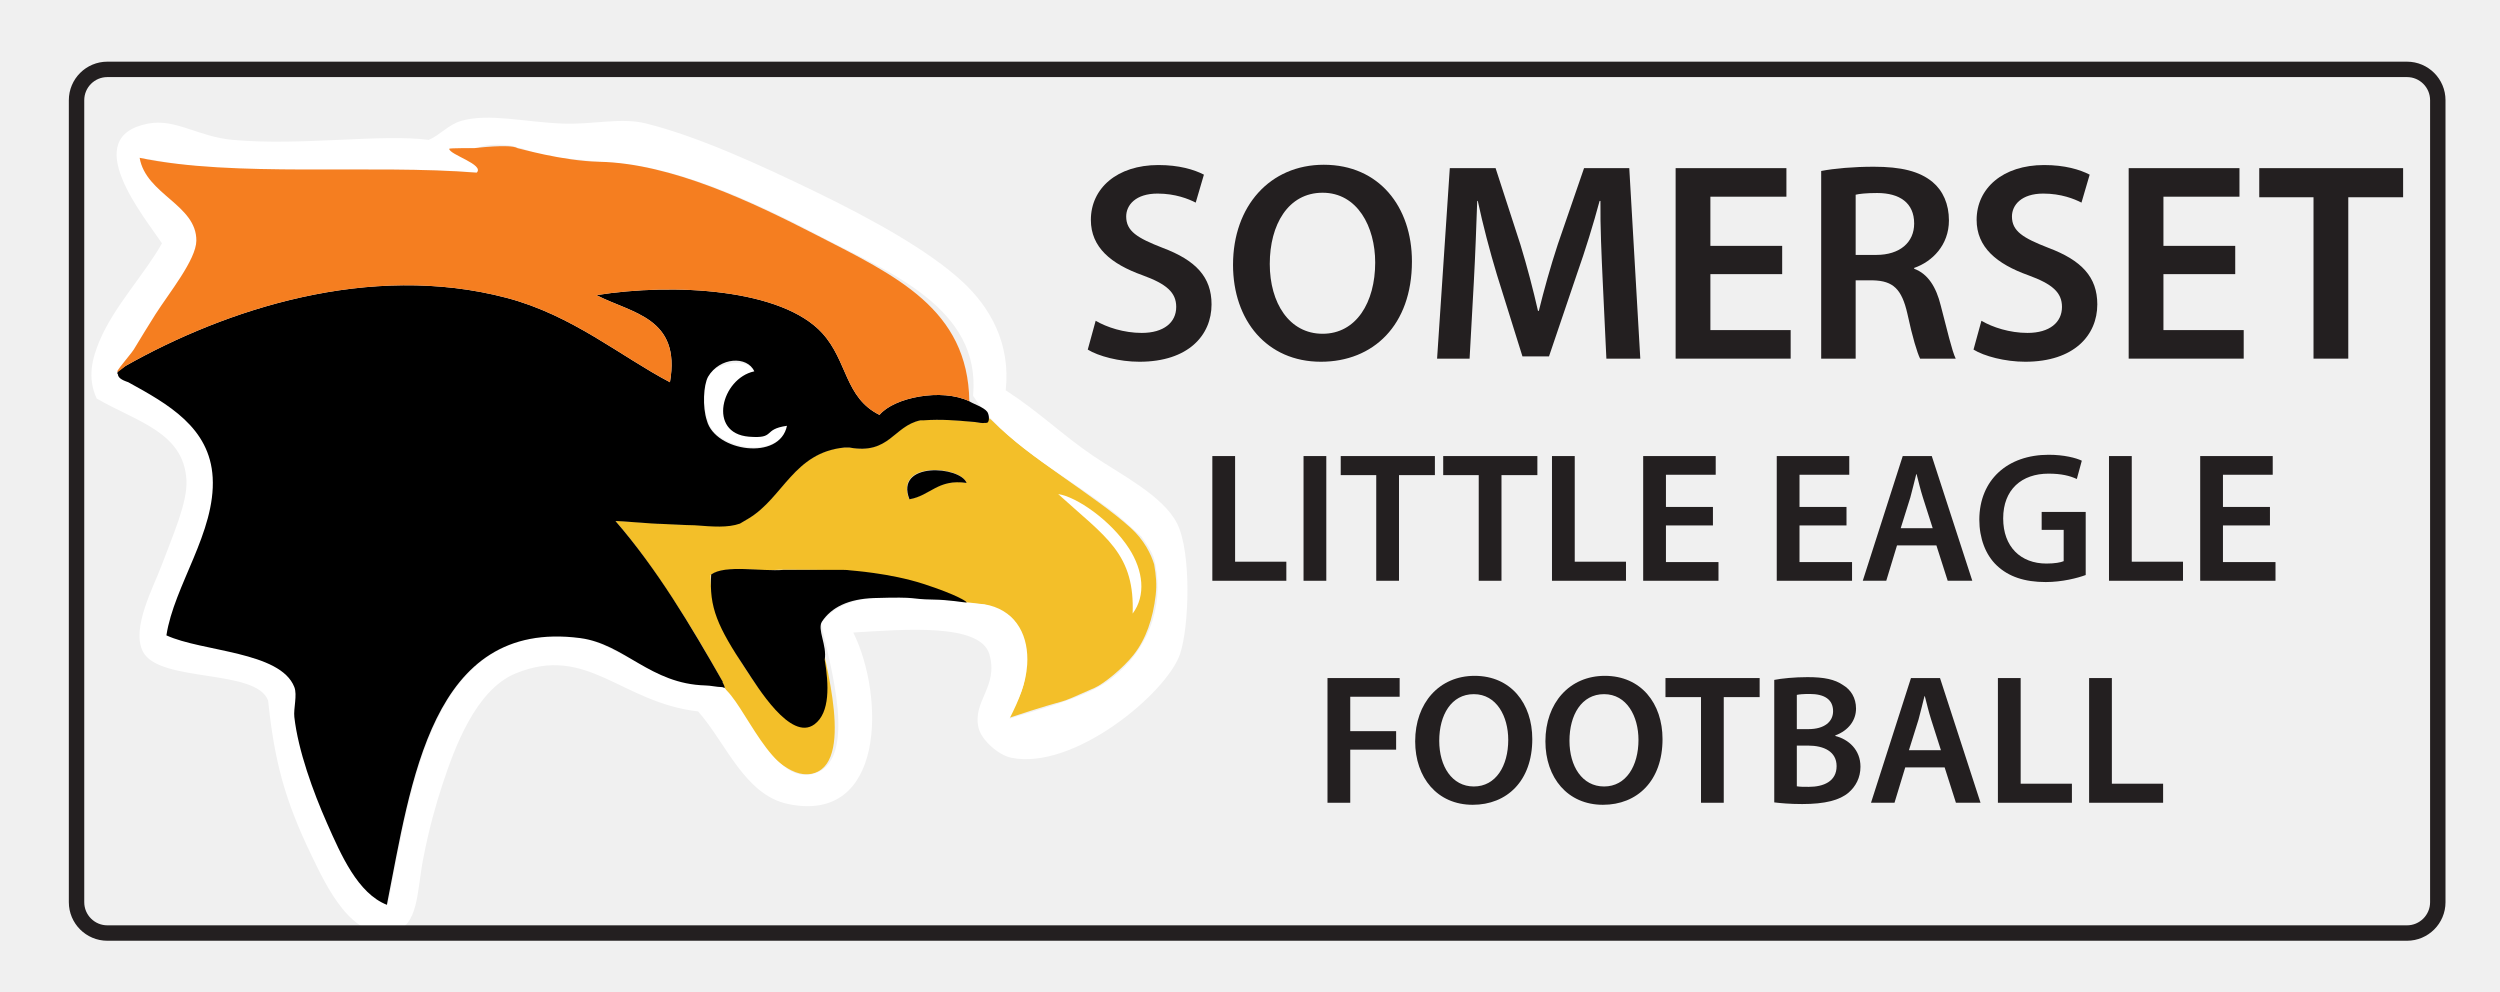
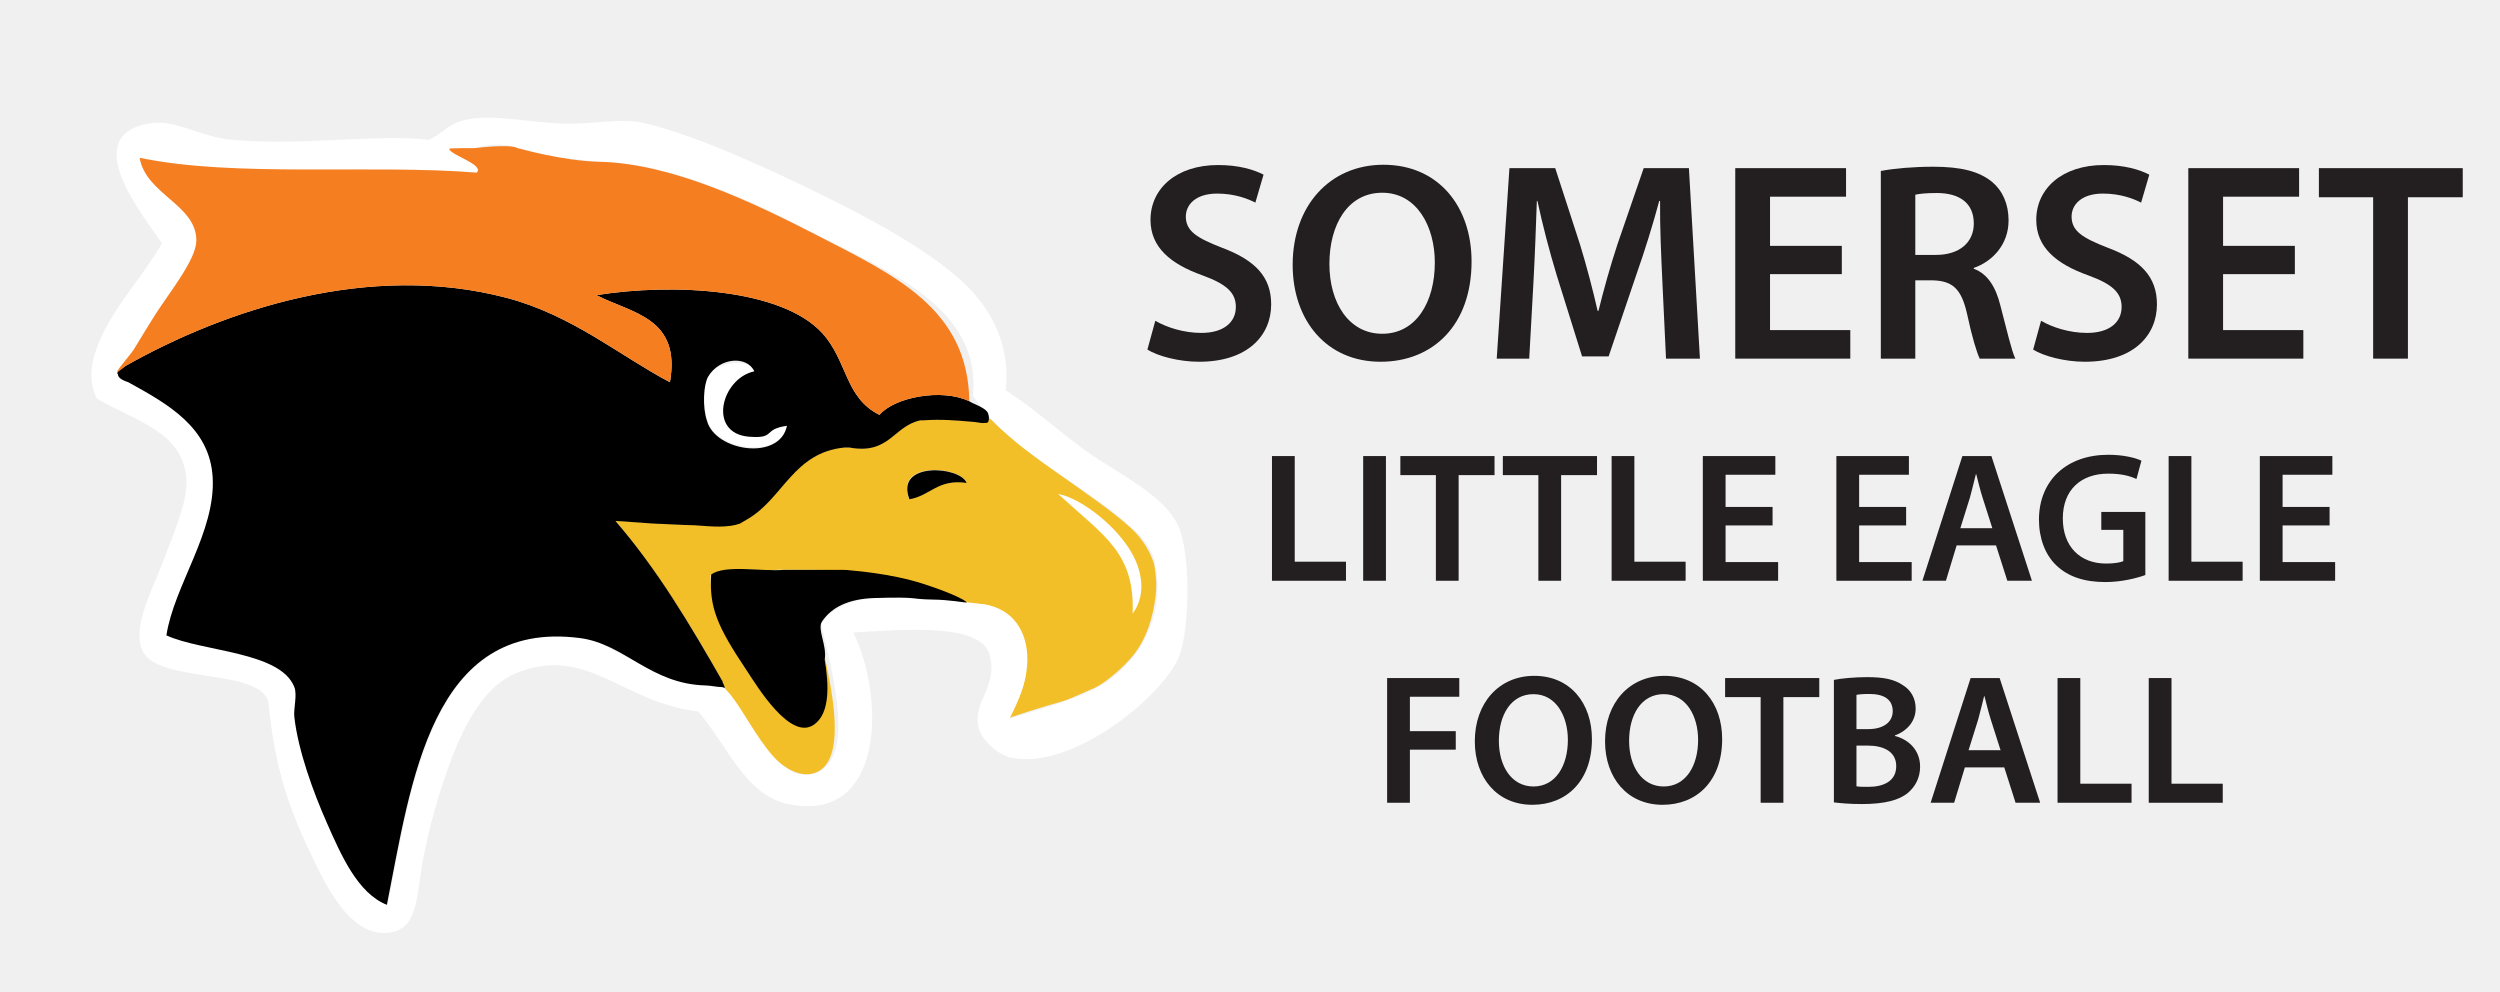
<svg xmlns="http://www.w3.org/2000/svg" version="1.1" x="0px" y="0px" width="973px" height="386px" viewBox="0 0 973 386" enable-background="new 0 0 973 386" xml:space="preserve">
  <g id="Layer_1">
    <g>
      <g id="Yellow">
        <path fill="none" d="M353.958,194.317c8.152-1.383,11.047-8.021,22.246-6.355C373.789,181.384,348.115,179.507,353.958,194.317z" />
        <path fill="none" d="M419.638,198.554c10.232,10.246,21.949,19.01,21.188,40.254     C452.873,222.731,432.148,200.331,419.638,198.554z" />
        <path fill="#F3BF29" d="M425.996,267.731c3.602-1.564,11.102-7.688,15.225-12.898c4.785-6.047,7.529-14.094,8.584-23.332     c0.438-3.846,0.154-7.648-0.615-11.875c-1.168-3.807-3.754-9.328-9.156-14.217c-13.803-12.498-38.938-26.777-53.609-41.42     c-1.93-1.926-1.648-0.984-1.984-0.217c-0.201,0.459-0.496,0.563-1.984,0.77c-1.414,0-2.764-0.488-4.176-0.488     c-6.166-0.543-11.914-1.078-19.131-0.57c-0.354,0-0.705,0-1.061,0c-10.475,2.236-12.008,13.416-27.543,10.594     c-0.705,0-1.41,0-2.117,0c-19.555,1.984-23.676,19.402-37.076,27.541c-1.697,1.27-5.697,3.27-12.053,2.697     c-4.896,0.393-10.67-0.176-12-0.18c-8.877-0.02-26.586-1.525-27.854-1.459c9.941,11.5,18.525,24.219,26.861,37.328     c5.252,8.262,10.02,16.691,14.93,25.299c-1.064-0.004,18.492,38.945,34.479,35.891c17.258-3.299,5.412-43.648,2.443-58.041     c-1.947,3.057,0.678,6.846,0.813,13.598c0.531,9.416,3.344,23.41-3.988,25.6c-8.385,2.5-20.955-15.912-25.75-23.529     c-7.744-12.299-12.813-23.299-12.713-34.957c5.551-3.984,17.693-1.375,26.484-2.119c0.705,0,1.41,0,2.117,0     c2.41,0,10.85-0.047,23.26,0.234c21.34,2.271,5.508,0.271,23.434,3.734c31.545,9.623,23.223,8.742,22.164,8.742     c-2.473,0,11.854,0.881,9.381,0.881c7.029,3.08,10.014,3.447,12.363,7.914c2.209,4.199,3.166,7.666,3,14.5     c1.863,6.584-2.605,15.543-6.486,21.801C421.294,269.876,407.302,276.001,425.996,267.731z M353.847,194.202     c-5.846-14.811,19.83-12.934,22.246-6.355C364.896,186.181,362,192.819,353.847,194.202z" />
      </g>
      <g id="White">
        <path fill="none" d="M378.324,154.063c3.234-34.524-32.941-50.256-60.381-64.62c-25.576-13.387-57.207-30.261-81.566-29.66     c-5.506,0.136-10.9,2.27-16.032,1.885c-6.449-0.484-10.869-1.646-17.866-4.003c-0.354,0-0.707,0-1.061,0     c-2.867-1.76-13.021-1.76-15.891,0c-0.353,0-0.705,0-1.059,0c-0.707,0-1.413,0-2.119,0c-2.527,2.313,6.838,5.933,3.178,9.534     c-41.195-3.298-91.412,2.429-128.178-5.298c2.444,14.304,19.196,17.783,19.068,31.78c-0.067,7.382-10.635,20.371-15.891,28.603     c-2.584,4.047-5.731,9.271-8.475,13.77c-1.385,2.271-11.64,11.146-2.119,12.711c15.455,8.495,31.749,17.606,32.84,37.077     c1.188,21.215-15.062,42.094-18.01,61.439c13.938,6.426,44.362,6.205,49.788,20.127c1.22,3.131-0.376,8.336,0,11.654     c1.479,13.047,7.298,29.063,12.712,41.313c5.529,12.512,11.982,27.301,23.305,31.779c9.438-47.354,17.096-111.406,75.213-103.814     c17.316,2.264,27.195,17.453,48.729,18.01c0.131,2.34,4.492,0.449,6.354,1.059c8.566,6.023,18.973,36.955,34.959,33.898     c17.258-3.299,5.084-44.93,2.117-59.322c3.668-5.514,12.426-5.938,20.127-7.414c3.566-0.672,9.84,1.365,11.652-1.061     c0.707,0,1.412,0,2.117,0c2.16,2.432,8.799,0.385,12.713,1.061c0.705,0,1.412,0,2.117,0c4.176,3.994,13.779-0.039,18.01,1.059     c17.846,4.635,16.623,23.537,8.477,43.434c32.248,3.65,59.537-23.793,56.145-59.32     C434.185,189.306,396.142,181.796,378.324,154.063z M275.57,163.597c-1.76-3.215-1.76-13.733,0-16.948     c1.572-4.848,15.295-8.205,18.01-2.119c-12.854,2.729-18.309,24.011-2.119,25.425c6.24,0.545,9.754-5.145,14.83-4.238     C303.498,179.503,277.392,174.39,275.57,163.597z M440.824,238.81c0.766-21.246-10.951-30.01-21.188-40.254" />
        <path fill="#FFFFFF" d="M439.468,213.542c-7.09-11.027-20.566-20.248-27.625-21.248c8.906,8.125,16.736,14.174,21.75,20.748     c5.398,7.08,7.629,14.75,7.23,25.768C446.076,231.802,444.945,222.063,439.468,213.542z" />
        <path fill="#FFFFFF" d="M458.162,203.81c-5.441-10.891-22.207-19.244-32.84-26.482c-12.213-8.316-20.273-16.555-33.896-25.424     c1.965-18.188-6.021-32.3-16.949-42.374c-12.916-11.903-34.621-24.024-57.203-34.958c-21.861-10.584-45.441-21.385-65.678-26.482     c-10.023-2.525-20.646,0.508-32.839,0c-14.82-0.617-28.638-4.094-39.195-1.061c-5.056,1.454-8.325,5.6-12.712,7.416     c-18.553-2.423-49.598,2.411-76.271,0c-13.447-1.215-22.189-8.355-32.839-6.355c-27.48,5.163-1.563,36.303,5.296,46.61     c-6.688,11.969-18.688,24.534-24.363,38.135c-2.666,6.388-4.843,13.949-1.06,22.247c15.424,9.031,33.913,13.02,34.958,31.779     c0.483,8.686-5.517,22-9.534,32.84c-3.233,8.727-12.087,24.816-7.415,33.898c6.316,12.275,44.177,6.52,48.729,19.066     c2.476,23.887,6.634,39.076,16.949,60.381c5.517,11.396,15.626,33.455,31.78,29.66c9.889-2.322,9.127-15.576,11.652-28.602     c2.287-11.797,4.961-21.146,7.416-28.604c4.641-14.102,12.879-37.018,28.602-43.432c27.902-11.385,40.789,11.287,70.973,14.83     c10.828,12.26,18.078,32.469,34.959,36.018c37.697,7.926,37.791-41.623,25.426-66.736c18.99-1.111,49.422-3.896,52.965,8.475     c3.627,12.658-6.652,18.156-4.236,28.602c1.076,4.654,7.639,10.604,12.711,11.652c24.398,5.033,60.447-25.104,65.68-40.254     C462.865,244.106,463.75,214.993,458.162,203.81z M432.689,263.96c-9.303,7.791-33.162,13.369-39.789,15.762     c3.717-7.328,6.43-13.908,6.883-21.041c0.689-10.869-3.939-20.295-14.713-23.092c-4.23-1.098-37.99-4.041-47.334-2.678     c-7.762,1.131-14.494,4.244-18.162,9.758c2.967,14.395,15.229,54.084-3.359,58.6c-15.814,3.842-26.391-27.877-34.959-33.9     c-0.93-0.303-11.031-0.088-22.383-4.488c-11.385-4.414-24.029-13.445-32.701-14.58c-58.116-7.592-65.773,56.465-75.212,103.814     c-11.323-4.48-17.776-19.27-23.306-31.781c-5.414-12.25-11.23-28.264-12.711-41.313c-0.377-3.316,1.219-8.521,0-11.652     c-5.427-13.924-35.852-13.701-49.789-20.127c2.948-19.346,19.196-40.227,18.01-61.439c-1.09-19.473-17.386-28.582-32.84-37.077     c-9.521-1.564,0.734-10.439,2.119-12.711c2.743-4.5,5.891-9.725,8.476-13.772c5.256-8.23,15.822-21.22,15.89-28.602     c0.128-13.997-16.624-17.477-19.068-31.78c36.767,7.727,86.983,2,128.179,5.298c4.692-2.948-5.705-7.222-3.179-9.534     c0.707,0,1.412,0,2.119,0c0.354,0,0.707,0,1.06,0c2.866-1.76,13.022-1.76,15.89,0c0.354,0,0.707,0,1.061,0     c7.992,3.086,11.669,3.603,18.116,4.086c5.134,0.385,10.747,1.277,16.249,1.542c25.252,1.208,55.088,14.612,80.664,28     c27.438,14.361,64.055,28.247,60.816,62.771c11.465,17.84,33.77,29.783,50.768,42.385c5.406,4.01,3.49,2.148,14.744,12.428     c2.6,3.936,4.654,6.301,5.465,10.865C452.96,236.806,446.552,253.241,432.689,263.96z" />
        <path fill="#FFFFFF" d="M291.46,169.954c-16.188-1.414-10.734-22.696,2.117-25.425c-2.713-6.086-16.436-2.729-18.008,2.119     c-1.762,3.215-1.762,13.733,0,16.948c1.822,10.793,27.928,15.906,30.721,2.119C301.214,164.81,297.699,170.499,291.46,169.954z" />
      </g>
      <g id="Black">
        <path fill="none" d="M291.46,169.954c-16.188-1.414-10.734-22.696,2.117-25.425c-2.713-6.086-16.436-2.729-18.008,2.119     c-1.762,3.215-1.762,13.733,0,16.948c1.822,10.793,27.928,15.906,30.721,2.119C301.214,164.81,297.699,170.499,291.46,169.954z" />
        <path d="M359.32,227.224c-13.039-4.205-28.057-5.172-28.535-5.254c-1.029-0.176-2.564-0.182-3.602-0.182     c-4.248,0-8.494,0-12.74,0c-2.412,0-4.824,0-7.236,0c-0.707,0-1.412,0-2.119,0c-8.789,0.746-22.75-2.18-28.301,1.805     c-0.816,12.824,2.375,20.168,13.523,36.918c4.479,6.729,17.389,28.213,26.658,21.406c6.168-4.527,5.617-15.559,4.008-25.172     c0.957-5.582-3.008-11.773-1.061-14.83c3.668-5.516,10.221-8.832,20.314-9.152c18.074-0.574,13.393,0.461,22.75,0.582     c6.672,0.088,12.053,1.154,13.082,1.154C377.121,234.501,372.388,231.438,359.32,227.224z" />
        <path d="M376.205,187.962c-2.416-6.578-28.09-8.455-22.246,6.355C362.111,192.935,365.005,186.296,376.205,187.962z" />
        <path d="M384.546,164.251c0.643-0.943,0.313-3.133-0.326-4c-1.318-1.789-5.662-3.148-6.955-4.07     c-10.736-5.196-29.33-1.516-34.957,5.297c-13.508-6.678-12.422-20.96-22.244-31.78c-15.73-17.319-57.863-19.634-87.924-14.83     c13.723,7.109,33.023,8.642,28.602,33.898c-19.154-10.043-37.979-26.098-63.56-32.839     c-53.411-14.075-109.46,4.522-148.305,26.482c-0.741,0.705-4.156,2.26-2.947,3.342c-0.035,1.613,2.662,2.531,4.006,3.016     c15.455,8.495,31.749,17.604,32.839,37.077c1.188,21.213-15.061,42.094-18.009,61.439c13.938,6.426,44.362,6.203,49.788,20.127     c1.221,3.129-0.376,8.336,0,11.652c1.48,13.049,7.298,29.063,12.712,41.313c5.529,12.512,11.981,27.301,23.306,31.781     c9.438-47.352,17.096-111.406,75.211-103.814c17.316,2.264,27.285,17.875,48.814,18.434c1.768,0,4.504,0.637,6.271,0.637     c0.416-0.1,1.334,0.619,1.217,0.16c-0.063-0.244-0.209-0.76-0.447-1.236c-0.236-0.479-0.564-0.918-0.291-0.916     c-12.697-22.262-25.584-43.877-41.791-62.625c1.676-0.088,14.502,1.115,18.035,1.115c0.705,0,9.713,0.523,12.713,0.523     c7.248,0.547,12.875,1.029,17.668-0.639c3.033-1.762,1.75-1,3.49-2.061c13.4-8.139,17.521-25.557,37.076-27.543     c0.705,0,1.412,0,2.117,0c15.535,2.824,17.066-8.355,27.543-10.592c0.354,0,0.707,0,1.061,0     c7.215-0.506,12.963,0.027,19.129,0.57c1.412,0,2.764,0.488,4.178,0.488C383.382,164.478,384.16,164.817,384.546,164.251z      M275.136,163.751c-1.834-5.5-1.326-13.888,0.434-17.104c4.566-7.729,15.295-8.203,18.01-2.119     c-12.854,2.729-18.314,24.085-2.119,25.425c10.676,0.883,5.094-2.867,14.83-4.236     C303.498,179.503,278.386,175.751,275.136,163.751z" />
      </g>
      <path id="Orange" fill="#F57E20" d="M317.943,91.563c-25.102-12.905-56.725-28.02-84.746-28.602    c-14.226-0.295-31.426-5.297-31.779-5.297c-2.867-1.76-16.596,0-16.949,0c-0.707,0-9.631-0.074-9.625,0.253    c0.049,2.292,13.887,6.129,10.684,9.281c-41.193-3.297-94.416,1.945-131.183-5.78c2.443,14.303,22.202,18.267,22.074,32.264    c-0.067,7.382-10.635,20.371-15.891,28.603c-2.584,4.047-5.731,9.271-8.475,13.77c-1.385,2.271-11.5,13.447-3.178,6.355    c38.845-21.958,94.894-40.558,148.305-26.483c25.58,6.74,44.405,22.795,63.56,32.838c4.422-25.256-14.879-26.788-28.602-33.897    c30.061-4.804,72.193-2.49,87.922,14.831c9.826,10.818,8.74,25.1,22.246,31.778c5.627-6.813,24.221-10.493,34.957-5.295    C376.744,120.223,348.675,107.365,317.943,91.563z" />
    </g>
  </g>
  <g id="Layer_3">
    <g>
      <g>
-         <path fill="#231F20" d="M471.842,177.5h8.857v41.115h19.945v7.417h-28.802V177.5z" />
-         <path fill="#231F20" d="M516.195,177.5v48.532h-8.857V177.5H516.195z" />
-         <path fill="#231F20" d="M535.635,184.917h-13.826V177.5h36.651v7.417h-13.97v41.115h-8.855V184.917z" />
-         <path fill="#231F20" d="M575.521,184.917h-13.825V177.5h36.651v7.417h-13.97v41.115h-8.856V184.917z" />
-         <path fill="#231F20" d="M604.032,177.5h8.856v41.115h19.946v7.417h-28.803V177.5z" />
-         <path fill="#231F20" d="M666.674,204.502h-18.289v14.258h20.449v7.272h-29.307V177.5h28.227v7.272h-19.369v12.529h18.289V204.502     z" />
-         <path fill="#231F20" d="M718.656,204.502h-18.289v14.258h20.449v7.272H691.51V177.5h28.227v7.272h-19.369v12.529h18.289V204.502z     " />
-         <path fill="#231F20" d="M738.311,212.279l-4.176,13.753h-9.145l15.553-48.532h11.305l15.77,48.532h-9.576l-4.393-13.753H738.311z      M752.209,205.582l-3.816-11.952c-0.936-2.953-1.729-6.265-2.449-9.073h-0.143c-0.721,2.809-1.514,6.192-2.305,9.073     l-3.744,11.952H752.209z" />
-         <path fill="#231F20" d="M811.754,223.8c-3.098,1.152-9.146,2.736-15.555,2.736c-8.209,0-14.473-2.088-19.082-6.48     c-4.32-4.104-6.768-10.513-6.768-17.857c0.072-15.409,10.945-25.202,27.002-25.202c5.977,0,10.658,1.224,12.889,2.304     l-1.943,7.129c-2.664-1.224-5.904-2.088-11.018-2.088c-10.369,0-17.641,6.12-17.641,17.426c0,11.017,6.768,17.569,16.85,17.569     c3.24,0,5.545-0.433,6.695-0.937V206.23h-8.568v-6.984h17.139V223.8z" />
-         <path fill="#231F20" d="M820.82,177.5h8.857v41.115h19.945v7.417H820.82V177.5z" />
-         <path fill="#231F20" d="M883.463,204.502h-18.289v14.258h20.449v7.272h-29.307V177.5h28.227v7.272h-19.369v12.529h18.289V204.502     z" />
-         <path fill="#231F20" d="M516.66,263.9h28.083v7.272h-19.226v13.394h17.857v7.2h-17.857v20.666h-8.857V263.9z" />
-         <path fill="#231F20" d="M596.367,287.662c0,16.273-9.865,25.563-23.186,25.563c-13.754,0-22.395-10.513-22.395-24.698     c0-14.978,9.434-25.49,23.114-25.49C588.015,263.036,596.367,273.766,596.367,287.662z M560.148,288.311     c0,9.937,4.969,17.785,13.465,17.785c8.568,0,13.394-7.992,13.394-18.146c0-9.145-4.536-17.785-13.394-17.785     C564.828,270.165,560.148,278.302,560.148,288.311z" />
-         <path fill="#231F20" d="M647.055,287.662c0,16.273-9.865,25.563-23.186,25.563c-13.754,0-22.395-10.513-22.395-24.698     c0-14.978,9.434-25.49,23.114-25.49C638.702,263.036,647.055,273.766,647.055,287.662z M610.836,288.311     c0,9.937,4.969,17.785,13.465,17.785c8.568,0,13.394-7.992,13.394-18.146c0-9.145-4.536-17.785-13.394-17.785     C615.516,270.165,610.836,278.302,610.836,288.311z" />
-         <path fill="#231F20" d="M662.028,271.317h-13.825V263.9h36.65v7.417h-13.969v41.115h-8.856V271.317z" />
-         <path fill="#231F20" d="M690.539,264.62c2.809-0.576,7.92-1.08,12.961-1.08c6.48,0,10.584,0.864,13.824,3.097     c3.025,1.8,5.041,4.969,5.041,9.145c0,4.465-2.809,8.497-8.064,10.441v0.216c5.113,1.296,9.793,5.328,9.793,11.953     c0,4.32-1.873,7.704-4.609,10.081c-3.455,2.952-9.145,4.464-18.072,4.464c-4.896,0-8.568-0.36-10.873-0.647V264.62z      M699.324,283.774h4.535c6.193,0,9.578-2.881,9.578-6.985c0-4.608-3.457-6.696-9.074-6.696c-2.592,0-4.104,0.145-5.039,0.36     V283.774z M699.324,306.024c1.15,0.216,2.664,0.216,4.68,0.216c5.688,0,10.801-2.088,10.801-8.064     c0-5.688-4.969-7.993-11.088-7.993h-4.393V306.024z" />
-         <path fill="#231F20" d="M741.516,298.68l-4.176,13.753h-9.146l15.555-48.532h11.305l15.77,48.532h-9.576l-4.393-13.753H741.516z      M755.412,291.982l-3.816-11.952c-0.936-2.953-1.729-6.265-2.447-9.073h-0.145c-0.721,2.809-1.512,6.192-2.305,9.073     l-3.744,11.952H755.412z" />
-         <path fill="#231F20" d="M777.586,263.9h8.855v41.115h19.947v7.417h-28.803V263.9z" />
-         <path fill="#231F20" d="M813.082,263.9h8.855v41.115h19.947v7.417h-28.803V263.9z" />
+         <path fill="#231F20" d="M495.052,177.5h8.857v41.115h19.945v7.417h-28.803V177.5z" />
+         <path fill="#231F20" d="M539.405,177.5v48.532h-8.857V177.5H539.405z" />
+         <path fill="#231F20" d="M558.845,184.917h-13.826V177.5h36.651v7.417H567.7v41.115h-8.855V184.917z" />
+         <path fill="#231F20" d="M598.731,184.917h-13.825V177.5h36.651v7.417h-13.97v41.115h-8.856V184.917z" />
+         <path fill="#231F20" d="M627.242,177.5h8.856v41.115h19.946v7.417h-28.803V177.5z" />
+         <path fill="#231F20" d="M689.884,204.502h-18.289v14.258h20.449v7.272h-29.307V177.5h28.227v7.272h-19.369v12.529h18.289V204.502     z" />
+         <path fill="#231F20" d="M741.866,204.502h-18.289v14.258h20.449v7.272H714.72V177.5h28.227v7.272h-19.369v12.529h18.289V204.502z     " />
+         <path fill="#231F20" d="M761.521,212.279l-4.176,13.753H748.2l15.553-48.532h11.305l15.77,48.532h-9.576l-4.393-13.753H761.521z      M775.419,205.582l-3.816-11.952c-0.936-2.953-1.729-6.265-2.449-9.073h-0.143c-0.721,2.809-1.514,6.192-2.305,9.073     l-3.744,11.952H775.419z" />
+         <path fill="#231F20" d="M834.964,223.8c-3.098,1.152-9.146,2.736-15.555,2.736c-8.209,0-14.473-2.088-19.082-6.48     c-4.32-4.104-6.768-10.513-6.768-17.857c0.072-15.409,10.945-25.202,27.002-25.202c5.977,0,10.658,1.224,12.889,2.304     l-1.943,7.129c-2.664-1.224-5.904-2.088-11.018-2.088c-10.369,0-17.641,6.12-17.641,17.426c0,11.017,6.768,17.569,16.85,17.569     c3.24,0,5.545-0.433,6.695-0.937V206.23h-8.568v-6.984h17.139V223.8z" />
+         <path fill="#231F20" d="M844.03,177.5h8.857v41.115h19.945v7.417H844.03V177.5z" />
+         <path fill="#231F20" d="M906.673,204.502h-18.289v14.258h20.449v7.272h-29.307V177.5h28.227v7.272h-19.369v12.529h18.289V204.502     z" />
+         <path fill="#231F20" d="M539.87,263.9h28.083v7.272h-19.226v13.394h17.857v7.2h-17.857v20.666h-8.857V263.9z" />
+         <path fill="#231F20" d="M619.577,287.662c0,16.273-9.865,25.563-23.186,25.563c-13.754,0-22.395-10.513-22.395-24.698     c0-14.978,9.434-25.49,23.114-25.49C611.225,263.036,619.577,273.766,619.577,287.662z M583.358,288.311     c0,9.937,4.969,17.785,13.465,17.785c8.568,0,13.394-7.992,13.394-18.146c0-9.145-4.536-17.785-13.394-17.785     C588.038,270.165,583.358,278.302,583.358,288.311z" />
+         <path fill="#231F20" d="M670.265,287.662c0,16.273-9.865,25.563-23.186,25.563c-13.754,0-22.395-10.513-22.395-24.698     c0-14.978,9.434-25.49,23.114-25.49C661.912,263.036,670.265,273.766,670.265,287.662z M634.046,288.311     c0,9.937,4.969,17.785,13.465,17.785c8.568,0,13.394-7.992,13.394-18.146c0-9.145-4.536-17.785-13.394-17.785     C638.726,270.165,634.046,278.302,634.046,288.311z" />
+         <path fill="#231F20" d="M685.238,271.317h-13.825V263.9h36.65v7.417h-13.969v41.115h-8.856V271.317z" />
+         <path fill="#231F20" d="M713.749,264.62c2.809-0.576,7.92-1.08,12.961-1.08c6.48,0,10.584,0.864,13.824,3.097     c3.025,1.8,5.041,4.969,5.041,9.145c0,4.465-2.809,8.497-8.064,10.441v0.216c5.113,1.296,9.793,5.328,9.793,11.953     c0,4.32-1.873,7.704-4.609,10.081c-3.455,2.952-9.145,4.464-18.072,4.464c-4.896,0-8.568-0.36-10.873-0.647V264.62z      M722.534,283.774h4.535c6.193,0,9.578-2.881,9.578-6.985c0-4.608-3.457-6.696-9.074-6.696c-2.592,0-4.104,0.145-5.039,0.36     V283.774z M722.534,306.024c1.15,0.216,2.664,0.216,4.68,0.216c5.688,0,10.801-2.088,10.801-8.064     c0-5.688-4.969-7.993-11.088-7.993h-4.393V306.024z" />
+         <path fill="#231F20" d="M764.726,298.68l-4.176,13.753h-9.146l15.555-48.532h11.305l15.77,48.532h-9.576l-4.393-13.753H764.726z      M778.622,291.982l-3.816-11.952c-0.936-2.953-1.729-6.265-2.447-9.073h-0.145c-0.721,2.809-1.512,6.192-2.305,9.073     l-3.744,11.952H778.622z" />
+         <path fill="#231F20" d="M800.796,263.9h8.855v41.115h19.947v7.417h-28.803V263.9z" />
+         <path fill="#231F20" d="M836.292,263.9h8.855v41.115h19.947v7.417h-28.803V263.9z" />
      </g>
      <g>
-         <path fill="#231F20" d="M426.434,124.842c4.29,2.53,11,4.73,17.93,4.73c8.58,0,13.42-4.07,13.42-10.12     c0-5.61-3.74-8.91-13.09-12.32c-12.32-4.4-20.13-10.89-20.13-21.56c0-12.21,10.12-21.34,26.29-21.34     c8.03,0,13.86,1.76,17.71,3.74l-3.19,10.89c-2.75-1.43-7.92-3.52-14.85-3.52c-8.58,0-12.21,4.51-12.21,8.91     c0,5.72,4.29,8.36,14.19,12.21c12.87,4.84,19.03,11.33,19.03,22c0,11.99-9.02,22.33-28.05,22.33c-7.92,0-16.06-2.2-20.13-4.73     L426.434,124.842z" />
-         <path fill="#231F20" d="M549.524,101.742c0,24.86-15.069,39.05-35.42,39.05c-21.011,0-34.21-16.06-34.21-37.73     c0-22.88,14.411-38.94,35.31-38.94C536.765,64.122,549.524,80.512,549.524,101.742z M494.194,102.732     c0,15.18,7.59,27.17,20.569,27.17c13.091,0,20.461-12.21,20.461-27.72c0-13.97-6.93-27.17-20.461-27.17     C501.344,75.012,494.194,87.442,494.194,102.732z" />
-         <path fill="#231F20" d="M623.773,109.333c-0.439-9.57-0.99-21.12-0.879-31.13h-0.33c-2.42,9.02-5.5,19.03-8.801,28.38     l-10.89,32.12h-10.341l-9.899-31.68c-2.86-9.46-5.5-19.58-7.479-28.82h-0.221c-0.33,9.68-0.77,21.45-1.32,31.57l-1.649,29.81     h-12.65l4.95-74.141h17.82l9.68,29.811c2.641,8.69,4.95,17.49,6.82,25.74h0.33c1.979-8.03,4.51-17.16,7.369-25.85l10.23-29.7     h17.6l4.291,74.141h-13.2L623.773,109.333z" />
-         <path fill="#231F20" d="M693.624,106.692h-27.94v21.78h31.24v11.11h-44.771V65.442h43.12v11.11h-29.59v19.14h27.94V106.692z" />
-         <path fill="#231F20" d="M708.803,66.542c5.171-0.99,12.65-1.65,20.461-1.65c10.67,0,17.819,1.76,22.88,5.94     c4.07,3.41,6.38,8.58,6.38,14.96c0,9.57-6.49,16.061-13.53,18.48v0.33c5.391,1.98,8.58,7.15,10.34,14.3     c2.421,9.24,4.4,17.82,5.83,20.68h-13.859c-1.101-2.2-2.971-8.25-4.95-17.49c-2.2-9.68-5.61-12.76-13.311-12.98h-6.819v30.47     h-13.421V66.542z M722.224,99.212h8.029c9.131,0,14.74-4.84,14.74-12.21c0-8.03-5.609-11.88-14.41-11.88     c-4.29,0-7.04,0.33-8.359,0.66V99.212z" />
-         <path fill="#231F20" d="M771.171,124.842c4.29,2.53,11,4.73,17.931,4.73c8.58,0,13.42-4.07,13.42-10.12     c0-5.61-3.74-8.91-13.09-12.32c-12.32-4.4-20.131-10.89-20.131-21.56c0-12.21,10.12-21.34,26.29-21.34     c8.03,0,13.86,1.76,17.711,3.74l-3.19,10.89c-2.75-1.43-7.92-3.52-14.851-3.52c-8.579,0-12.21,4.51-12.21,8.91     c0,5.72,4.29,8.36,14.19,12.21c12.87,4.84,19.03,11.33,19.03,22c0,11.99-9.021,22.33-28.05,22.33     c-7.921,0-16.061-2.2-20.131-4.73L771.171,124.842z" />
-         <path fill="#231F20" d="M869.951,106.692h-27.94v21.78h31.24v11.11H828.48V65.442h43.121v11.11h-29.591v19.14h27.94V106.692z" />
-         <path fill="#231F20" d="M900.421,76.772h-21.12v-11.33h55.99v11.33h-21.34v62.811h-13.53V76.772z" />
+         <path fill="#231F20" d="M449.644,124.842c4.29,2.53,11,4.73,17.93,4.73c8.58,0,13.42-4.07,13.42-10.12     c0-5.61-3.74-8.91-13.09-12.32c-12.32-4.4-20.13-10.89-20.13-21.56c0-12.21,10.12-21.34,26.29-21.34     c8.03,0,13.86,1.76,17.71,3.74l-3.189,10.89c-2.75-1.43-7.92-3.52-14.851-3.52c-8.58,0-12.21,4.51-12.21,8.91     c0,5.72,4.29,8.36,14.19,12.21c12.871,4.84,19.031,11.33,19.031,22c0,11.99-9.021,22.33-28.051,22.33     c-7.92,0-16.06-2.2-20.13-4.73L449.644,124.842z" />
+         <path fill="#231F20" d="M572.734,101.742c0,24.86-15.069,39.05-35.42,39.05c-21.011,0-34.21-16.06-34.21-37.73     c0-22.88,14.41-38.94,35.31-38.94C559.975,64.122,572.734,80.512,572.734,101.742z M517.404,102.732     c0,15.18,7.59,27.17,20.569,27.17c13.091,0,20.461-12.21,20.461-27.72c0-13.97-6.93-27.17-20.461-27.17     C524.554,75.012,517.404,87.442,517.404,102.732z" />
+         <path fill="#231F20" d="M646.983,109.333c-0.439-9.57-0.99-21.12-0.879-31.13h-0.33c-2.42,9.02-5.5,19.03-8.801,28.38     l-10.89,32.12h-10.341l-9.899-31.68c-2.86-9.46-5.5-19.58-7.479-28.82h-0.221c-0.33,9.68-0.77,21.45-1.32,31.57l-1.649,29.81     h-12.65l4.95-74.141h17.82l9.68,29.811c2.641,8.69,4.95,17.49,6.82,25.74h0.33c1.979-8.03,4.51-17.16,7.369-25.85l10.23-29.7     h17.6l4.291,74.141h-13.2L646.983,109.333z" />
+         <path fill="#231F20" d="M716.834,106.692h-27.94v21.78h31.24v11.11h-44.771V65.442h43.12v11.11h-29.59v19.14h27.94V106.692z" />
+         <path fill="#231F20" d="M732.013,66.542c5.171-0.99,12.65-1.65,20.461-1.65c10.67,0,17.819,1.76,22.88,5.94     c4.07,3.41,6.38,8.58,6.38,14.96c0,9.57-6.49,16.061-13.53,18.48v0.33c5.391,1.98,8.58,7.15,10.34,14.3     c2.421,9.24,4.4,17.82,5.83,20.68h-13.859c-1.101-2.2-2.971-8.25-4.95-17.49c-2.2-9.68-5.61-12.76-13.311-12.98h-6.819v30.47     h-13.421V66.542z M745.434,99.212h8.029c9.131,0,14.74-4.84,14.74-12.21c0-8.03-5.609-11.88-14.41-11.88     c-4.29,0-7.04,0.33-8.359,0.66V99.212z" />
+         <path fill="#231F20" d="M794.381,124.842c4.29,2.53,11,4.73,17.931,4.73c8.58,0,13.42-4.07,13.42-10.12     c0-5.61-3.74-8.91-13.09-12.32c-12.32-4.4-20.131-10.89-20.131-21.56c0-12.21,10.12-21.34,26.29-21.34     c8.03,0,13.86,1.76,17.711,3.74l-3.19,10.89c-2.75-1.43-7.92-3.52-14.851-3.52c-8.579,0-12.21,4.51-12.21,8.91     c0,5.72,4.29,8.36,14.19,12.21c12.87,4.84,19.03,11.33,19.03,22c0,11.99-9.021,22.33-28.05,22.33     c-7.921,0-16.061-2.2-20.131-4.73L794.381,124.842z" />
+         <path fill="#231F20" d="M893.161,106.692h-27.94v21.78h31.24v11.11H851.69V65.442h43.121v11.11h-29.591v19.14h27.94V106.692z" />
+         <path fill="#231F20" d="M923.631,76.772h-21.12v-11.33h55.99v11.33h-21.34v62.811h-13.53V76.772z" />
      </g>
    </g>
  </g>
-   <g id="Layer_2">
-     <path fill="none" stroke="#231F20" stroke-width="6" d="M948.79,351.14c0,6.627-5.373,12-12,12h-895c-6.627,0-12-5.373-12-12V39   c0-6.627,5.373-12,12-12h895c6.627,0,12,5.373,12,12V351.14z" />
+   <g id="Layer_2" display="none">
+     <path display="inline" fill="none" stroke="#231F20" stroke-width="6" d="M948.79,351.14c0,6.627-5.373,12-12,12h-895   c-6.627,0-12-5.373-12-12V39c0-6.627,5.373-12,12-12h895c6.627,0,12,5.373,12,12V351.14z" />
  </g>
</svg>
